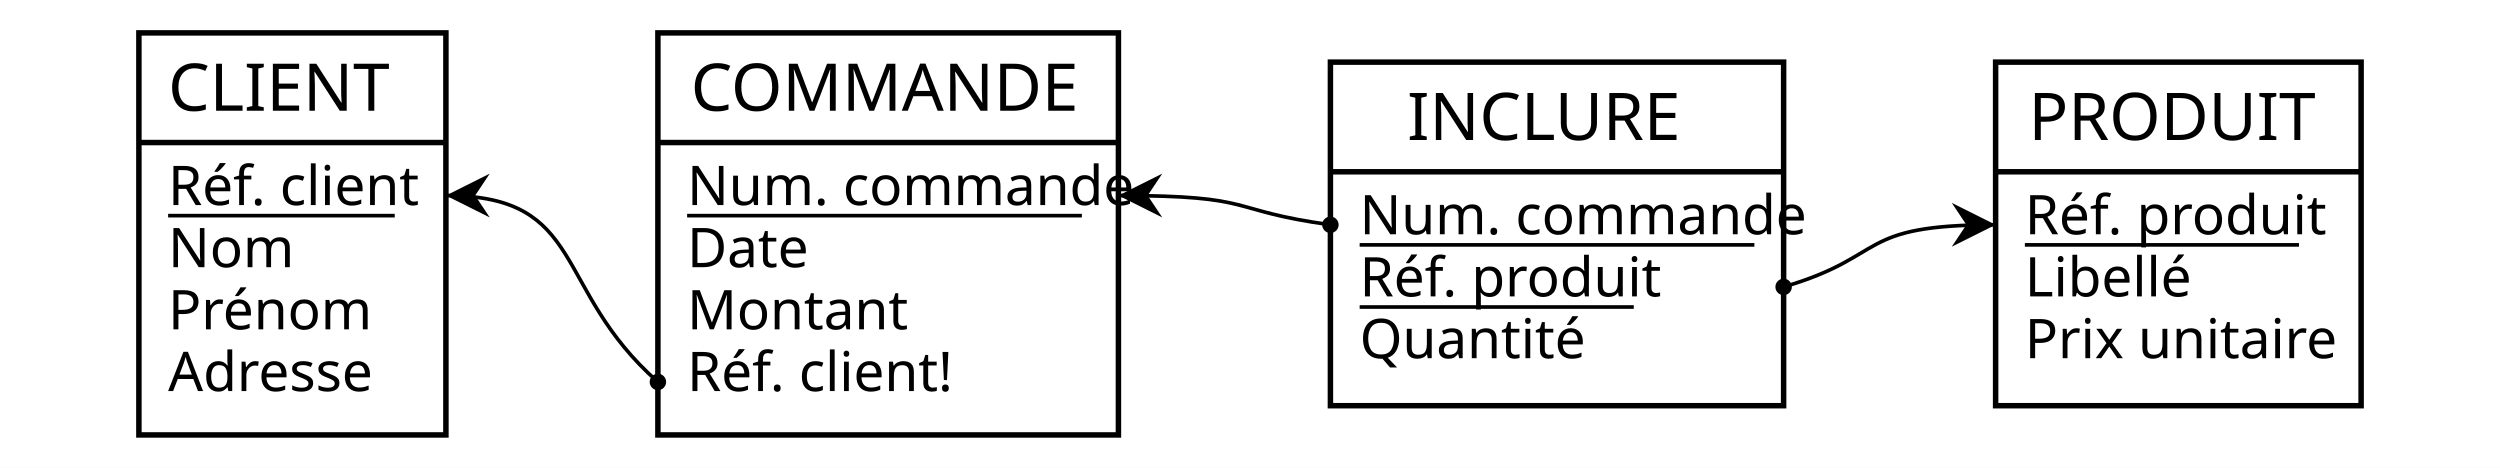
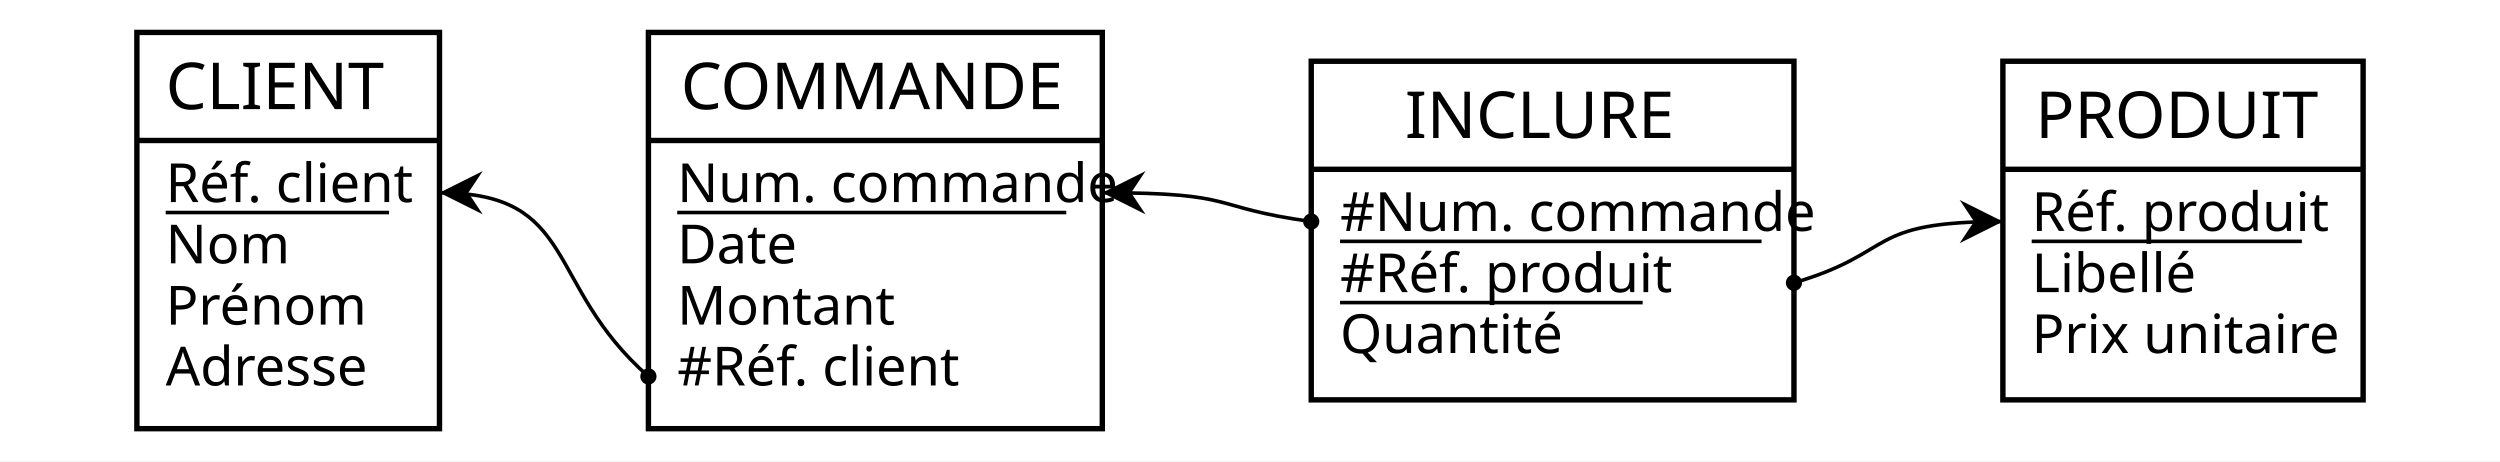
- <svg xmlns="http://www.w3.org/2000/svg" width="684" height="128" viewBox="0 0 684 128">
-   <rect id="frame" x="0" y="0" width="684" height="128" fill="#FFFFFF" stroke="none" stroke-width="0" />
+ <svg xmlns="http://www.w3.org/2000/svg" width="694" height="128" viewBox="0 0 694 128">
+   <rect id="frame" x="0" y="0" width="694" height="128" fill="#FFFFFF" stroke="none" stroke-width="0" />
  <g>
    <g>
      <rect x="38" y="9" width="84" height="30" fill="#FFFFFF" stroke="none" stroke-width="0" opacity="1" />
      <rect x="38" y="39" width="84" height="80" fill="#FFFFFF" stroke="none" stroke-width="0" opacity="1" />
      <rect x="38" y="9" width="84" height="110" fill="none" stroke="#000000" stroke-width="1.5" opacity="1" />
      <line x1="38" y1="39" x2="122" y2="39" stroke="#000000" stroke-width="1.5" />
    </g>
    <text x="46" y="30.3" fill="#000000" font-family="Copperplate" font-size="18">CLIENT</text>
    <text x="46" y="56.1" fill="#000000" font-family="Gill Sans" font-size="15">Réf. client</text>
    <line x1="46" y1="59" x2="108" y2="59" stroke="#000000" stroke-width="1" />
    <text x="46" y="73.1" fill="#000000" font-family="Gill Sans" font-size="15">Nom</text>
    <text x="46" y="90.1" fill="#000000" font-family="Gill Sans" font-size="15">Prénom</text>
    <text x="46" y="107" fill="#000000" font-family="Gill Sans" font-size="15">Adresse</text>
  </g>
  <g>
    <g>
      <rect x="180" y="9" width="126" height="30" fill="#FFFFFF" stroke="none" stroke-width="0" opacity="1" />
      <rect x="180" y="39" width="126" height="80" fill="#FFFFFF" stroke="none" stroke-width="0" opacity="1" />
      <rect x="180" y="9" width="126" height="110" fill="none" stroke="#000000" stroke-width="1.5" opacity="1" />
      <line x1="180" y1="39" x2="306" y2="39" stroke="#000000" stroke-width="1.5" />
    </g>
    <text x="189" y="30.3" fill="#000000" font-family="Copperplate" font-size="18">COMMANDE</text>
    <text x="188" y="56.1" fill="#000000" font-family="Gill Sans" font-size="15">Num. commande</text>
    <line x1="188" y1="59" x2="296" y2="59" stroke="#000000" stroke-width="1" />
    <text x="188" y="73.1" fill="#000000" font-family="Gill Sans" font-size="15">Date</text>
    <text x="188" y="90.1" fill="#000000" font-family="Gill Sans" font-size="15">Montant</text>
-     <text x="188" y="107" fill="#000000" font-family="Gill Sans" font-size="15">Réf. client!</text>
+     <text x="188" y="107" fill="#000000" font-family="Gill Sans" font-size="15">#Réf. client</text>
  </g>
  <g>
    <g>
-       <rect x="364" y="17" width="124" height="30" fill="#FFFFFF" stroke="none" stroke-width="0" opacity="1" />
-       <rect x="364" y="47" width="124" height="64" fill="#FFFFFF" stroke="none" stroke-width="0" opacity="1" />
-       <rect x="364" y="17" width="124" height="94" fill="none" stroke="#000000" stroke-width="1.5" opacity="1" />
-       <line x1="364" y1="47" x2="488" y2="47" stroke="#000000" stroke-width="1.5" />
+       <rect x="364" y="17" width="134" height="30" fill="#FFFFFF" stroke="none" stroke-width="0" opacity="1" />
+       <rect x="364" y="47" width="134" height="64" fill="#FFFFFF" stroke="none" stroke-width="0" opacity="1" />
+       <rect x="364" y="17" width="134" height="94" fill="none" stroke="#000000" stroke-width="1.5" opacity="1" />
+       <line x1="364" y1="47" x2="498" y2="47" stroke="#000000" stroke-width="1.5" />
    </g>
-     <text x="385" y="38.3" fill="#000000" font-family="Copperplate" font-size="18">INCLURE</text>
-     <text x="372" y="64.1" fill="#000000" font-family="Gill Sans" font-size="15">Num. commande</text>
-     <line x1="372" y1="67" x2="480" y2="67" stroke="#000000" stroke-width="1" />
-     <text x="372" y="81.1" fill="#000000" font-family="Gill Sans" font-size="15">Réf. produit</text>
-     <line x1="372" y1="84" x2="447" y2="84" stroke="#000000" stroke-width="1" />
+     <text x="390" y="38.3" fill="#000000" font-family="Copperplate" font-size="18">INCLURE</text>
+     <text x="372" y="64.1" fill="#000000" font-family="Gill Sans" font-size="15">#Num. commande</text>
+     <line x1="372" y1="67" x2="489" y2="67" stroke="#000000" stroke-width="1" />
+     <text x="372" y="81.1" fill="#000000" font-family="Gill Sans" font-size="15">#Réf. produit</text>
+     <line x1="372" y1="84" x2="456" y2="84" stroke="#000000" stroke-width="1" />
    <text x="372" y="98" fill="#000000" font-family="Gill Sans" font-size="15">Quantité</text>
  </g>
  <g>
    <g>
-       <rect x="546" y="17" width="100" height="30" fill="#FFFFFF" stroke="none" stroke-width="0" opacity="1" />
-       <rect x="546" y="47" width="100" height="64" fill="#FFFFFF" stroke="none" stroke-width="0" opacity="1" />
-       <rect x="546" y="17" width="100" height="94" fill="none" stroke="#000000" stroke-width="1.5" opacity="1" />
-       <line x1="546" y1="47" x2="646" y2="47" stroke="#000000" stroke-width="1.5" />
+       <rect x="556" y="17" width="100" height="30" fill="#FFFFFF" stroke="none" stroke-width="0" opacity="1" />
+       <rect x="556" y="47" width="100" height="64" fill="#FFFFFF" stroke="none" stroke-width="0" opacity="1" />
+       <rect x="556" y="17" width="100" height="94" fill="none" stroke="#000000" stroke-width="1.5" opacity="1" />
+       <line x1="556" y1="47" x2="656" y2="47" stroke="#000000" stroke-width="1.5" />
    </g>
-     <text x="555" y="38.3" fill="#000000" font-family="Copperplate" font-size="18">PRODUIT</text>
-     <text x="554" y="64.1" fill="#000000" font-family="Gill Sans" font-size="15">Réf. produit</text>
-     <line x1="554" y1="67" x2="629" y2="67" stroke="#000000" stroke-width="1" />
-     <text x="554" y="81.1" fill="#000000" font-family="Gill Sans" font-size="15">Libellé</text>
-     <text x="554" y="98" fill="#000000" font-family="Gill Sans" font-size="15">Prix unitaire</text>
+     <text x="565" y="38.3" fill="#000000" font-family="Copperplate" font-size="18">PRODUIT</text>
+     <text x="564" y="64.1" fill="#000000" font-family="Gill Sans" font-size="15">Réf. produit</text>
+     <line x1="564" y1="67" x2="639" y2="67" stroke="#000000" stroke-width="1" />
+     <text x="564" y="81.1" fill="#000000" font-family="Gill Sans" font-size="15">Libellé</text>
+     <text x="564" y="98" fill="#000000" font-family="Gill Sans" font-size="15">Prix unitaire</text>
  </g>
  <path d="M180 104.5 C151 79 160.67 53.5 122 53.5" fill="none" stroke="#000000" stroke-width="1" />
  <polygon points="122 53.5 134 47.5 130 53.5 134 59.5" fill="#000000" stroke-width="0" />
  <circle cx="180" cy="104.5" r="1.5" stroke="#000000" stroke-width="1.5" fill="#000000" />
  <path d="M364 61.5 C335 57.5 344.67 53.5 306 53.5" fill="none" stroke="#000000" stroke-width="1" />
  <polygon points="306 53.5 318 47.5 314 53.5 318 59.5" fill="#000000" stroke-width="0" />
  <circle cx="364" cy="61.5" r="1.5" stroke="#000000" stroke-width="1.5" fill="#000000" />
-   <path d="M488 78.5 C517 70 507.33 61.5 546 61.5" fill="none" stroke="#000000" stroke-width="1" />
-   <polygon points="546 61.5 534 67.5 538 61.5 534 55.5" fill="#000000" stroke-width="0" />
-   <circle cx="488" cy="78.5" r="1.5" stroke="#000000" stroke-width="1.5" fill="#000000" />
+   <path d="M498 78.5 C527 70 517.33 61.5 556 61.5" fill="none" stroke="#000000" stroke-width="1" />
+   <polygon points="556 61.5 544 67.5 548 61.5 544 55.5" fill="#000000" stroke-width="0" />
+   <circle cx="498" cy="78.5" r="1.5" stroke="#000000" stroke-width="1.5" fill="#000000" />
</svg>
